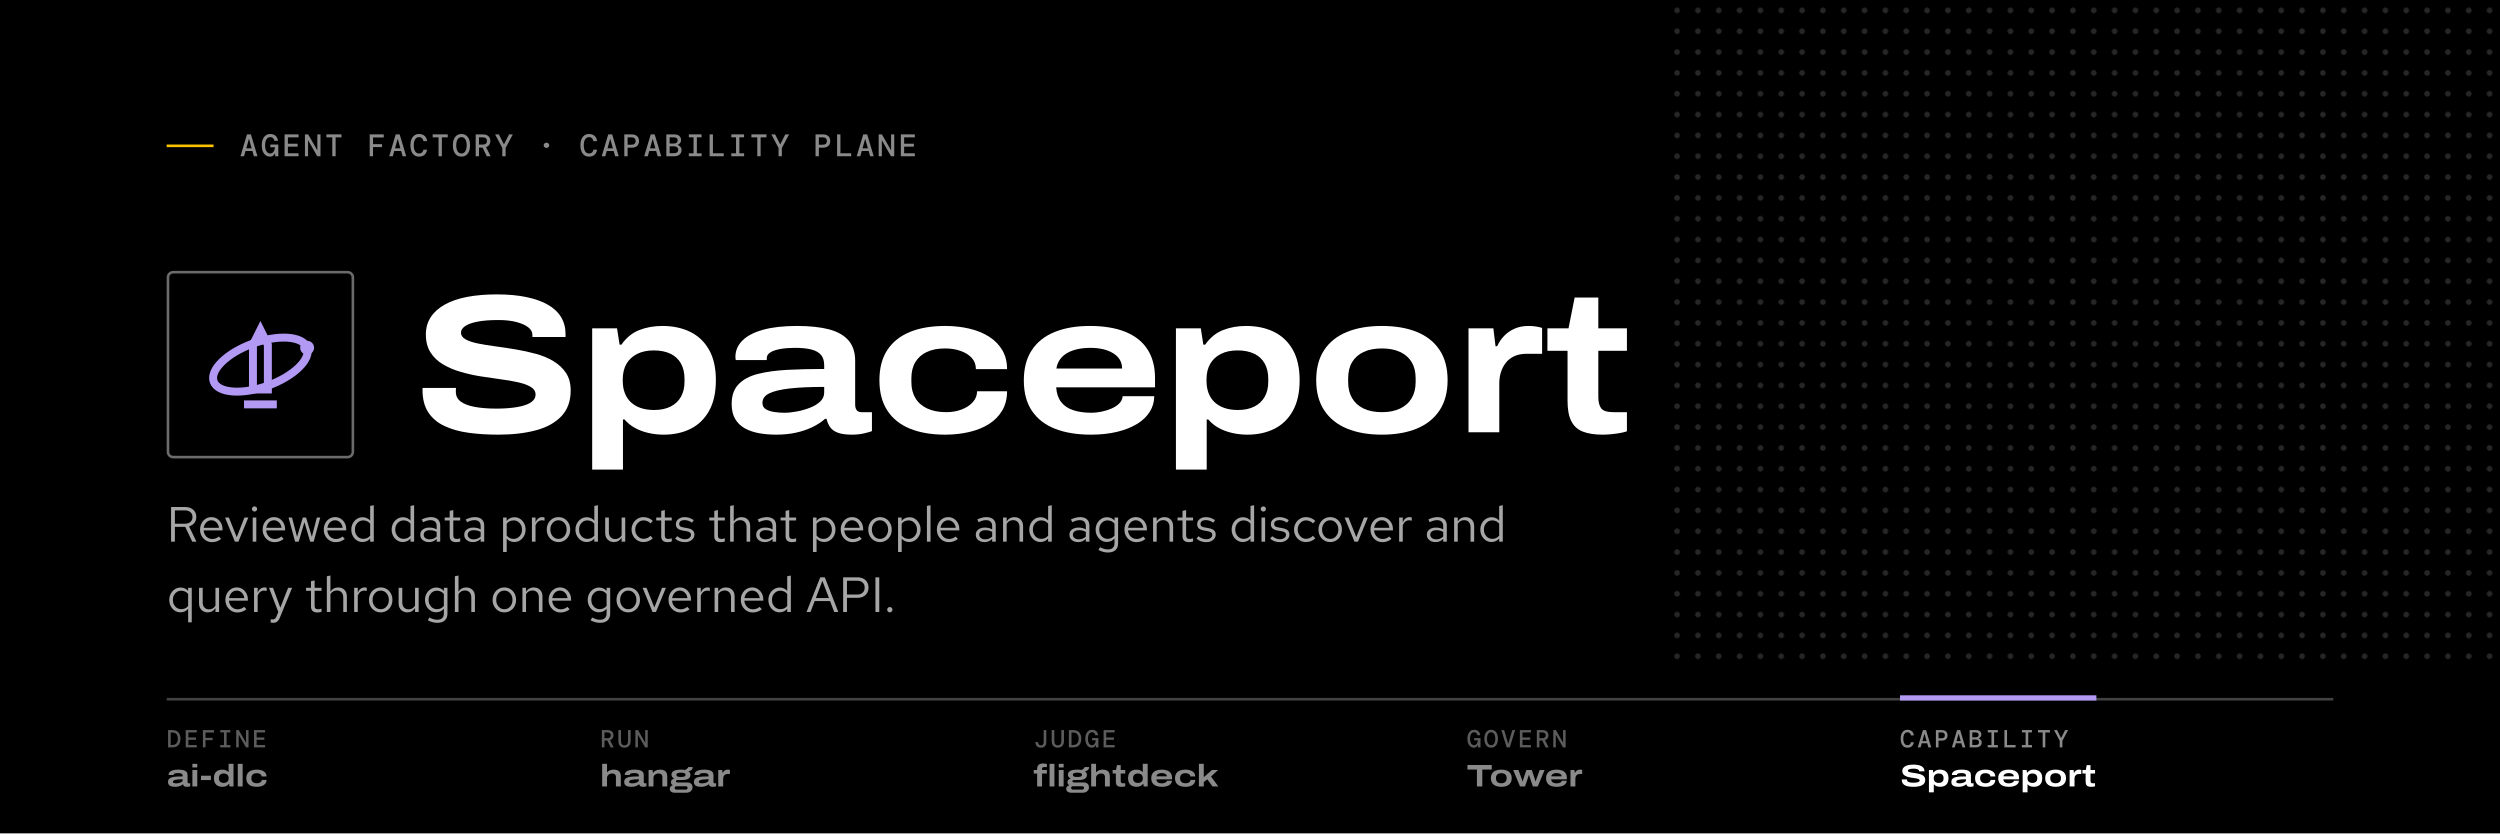
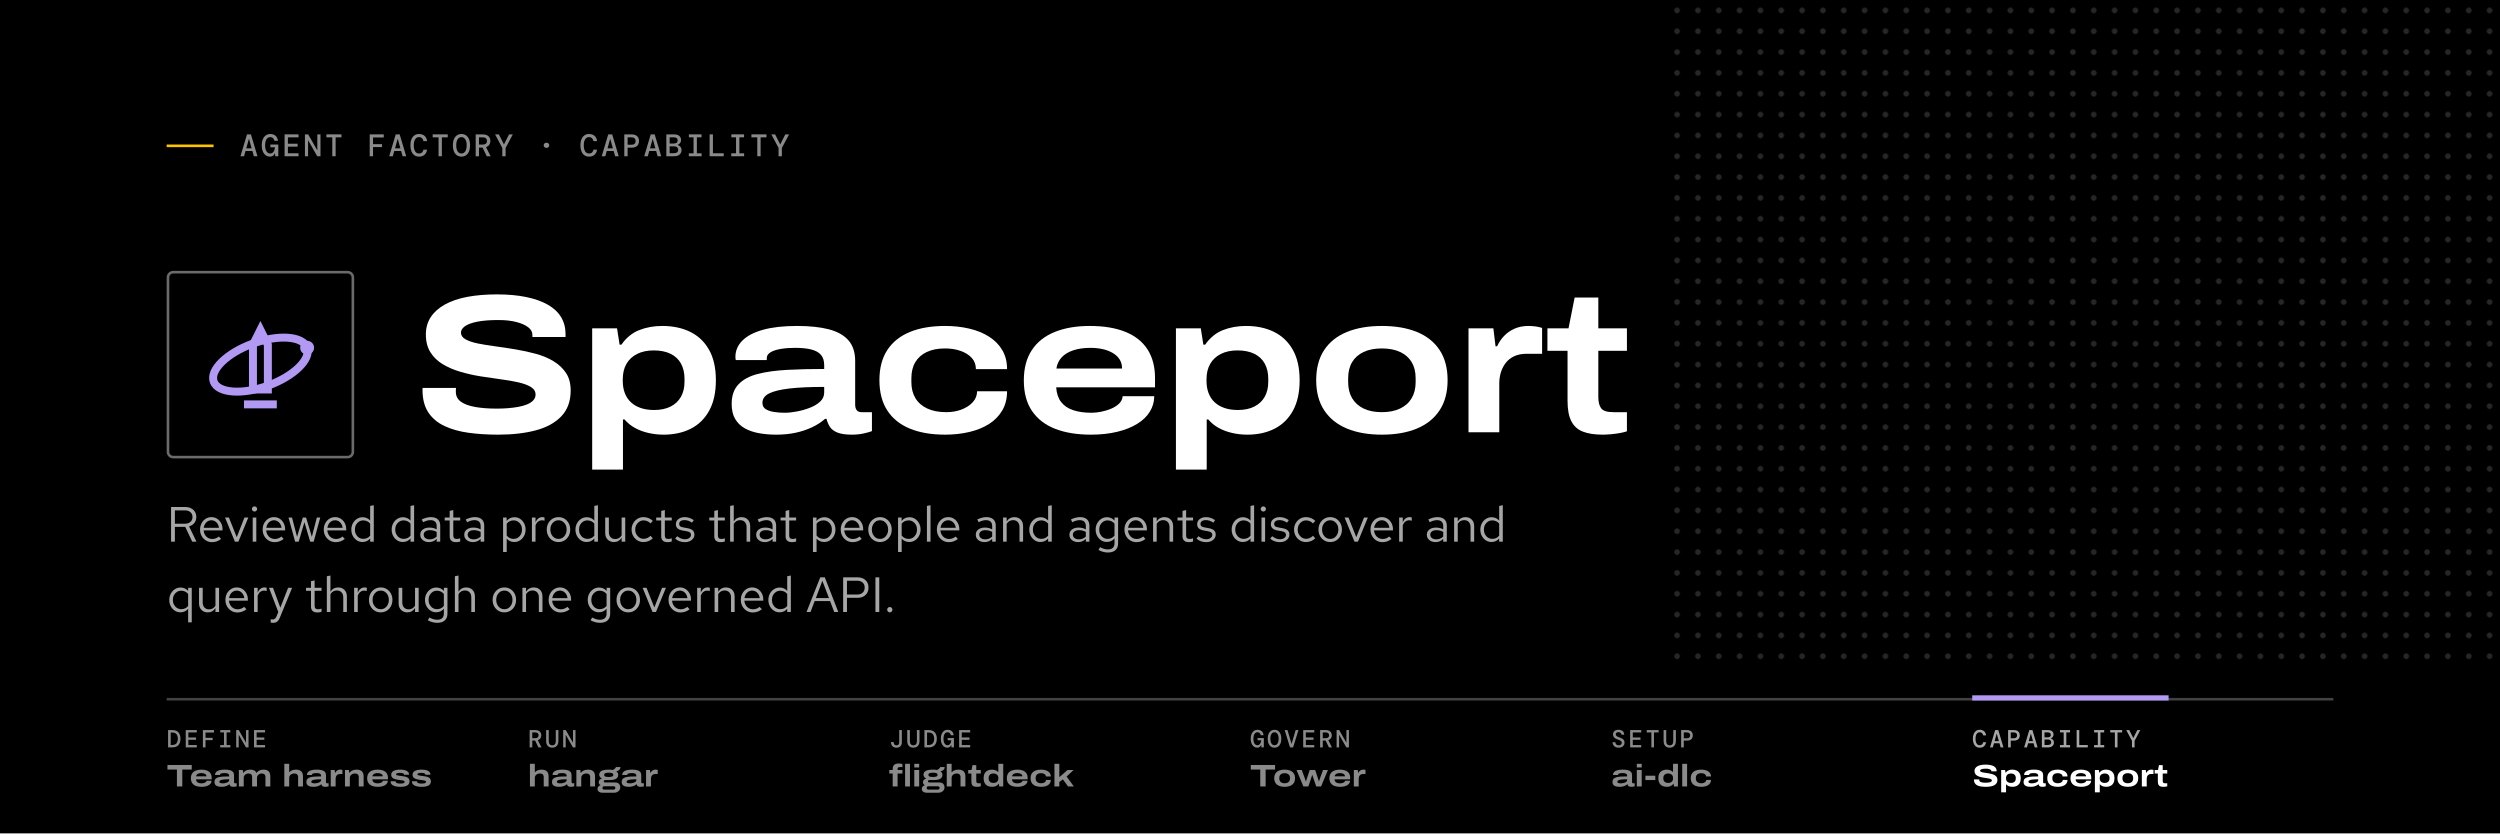
<svg xmlns="http://www.w3.org/2000/svg" width="960" height="320" viewBox="0 0 960 320" role="img" aria-labelledby="t d">
  <defs>
    <path id="m1" d="M28 0 237 700H363L572 0H457L410 168H190L143 0ZM297 550 214 253H386L303 550Z" />
    <path id="m7" d="M291 -12Q213 -12 154 32.5Q95 77 62 158Q29 239 29 350Q29 459 62 540Q95 621 156.5 666.5Q218 712 304 712Q408 712 471.5 655Q535 598 549 494H434Q424 548 390.5 580Q357 612 304 612Q223 612 180 542Q137 472 137 350Q137 223 182.5 155.5Q228 88 301 88Q350 88 382 117Q414 146 431 191.5Q448 237 452 288H305V376H559V0H461L454 94H448Q428 48 392 18Q356 -12 291 -12Z" />
    <path id="m5" d="M80 0V700H527V605H186V401H497V307H186V95H527V0Z" />
    <path id="m15" d="M51 0V700H155L448 187V700H549V0H445L152 513V0Z" />
    <path id="m21" d="M247 0V605H59V700H541V605H353V0Z" />
    <path id="m6" d="M84 0V700H533V601H190V387H478V294H190V0Z" />
    <path id="m3" d="M302 -12Q214 -12 152.5 33Q91 78 58.5 159.5Q26 241 26 349Q26 458 58.5 539.5Q91 621 153 666.5Q215 712 302 712Q415 712 482 650.5Q549 589 560 484H443Q434 539 398.5 575.5Q363 612 301 612Q222 612 178 542Q134 472 134 349Q134 227 178 157.5Q222 88 301 88Q365 88 399 121.5Q433 155 443 210H560Q544 107 479 47.5Q414 -12 302 -12Z" />
    <path id="m16" d="M300 -12Q215 -12 153 32Q91 76 58 157Q25 238 25 350Q25 462 58 543Q91 624 153 668Q215 712 300 712Q386 712 447.5 668Q509 624 542 543Q575 462 575 350Q575 238 542 157Q509 76 447.5 32Q386 -12 300 -12ZM300 88Q375 88 421 155.5Q467 223 467 350Q467 477 421 544.5Q375 612 300 612Q224 612 178.5 544.5Q133 477 133 350Q133 223 178.5 155.5Q224 88 300 88Z" />
    <path id="m19" d="M75 0V700H304Q386 700 439.5 672Q493 644 519.5 596.5Q546 549 546 489Q546 421 511.5 368.5Q477 316 406 292L553 0H430L296 277H181V0ZM181 373H298Q370 373 403.5 405Q437 437 437 489Q437 542 404 573.5Q371 605 297 605H181Z" />
    <path id="m26" d="M247 0V266L16 700H137L300 378L463 700H584L353 266V0Z" />
    <path id="m87" d="M300 267Q263 267 237 291.5Q211 316 211 351Q211 386 237 410Q263 434 300 434Q338 434 363.5 410Q389 386 389 351Q389 316 363.5 291.5Q338 267 300 267Z" />
    <path id="m17" d="M71 0V700H308Q388 700 440 672.5Q492 645 517 597Q542 549 542 487Q542 425 517 377Q492 329 440 301.5Q388 274 308 274H177V0ZM177 369H303Q371 369 402.5 401Q434 433 434 487Q434 540 402.5 572.5Q371 605 303 605H177Z" />
    <path id="m2" d="M56 0V700H306Q415 700 471 650Q527 600 527 521Q527 460 495 422Q463 384 421 367V360Q471 342 507 301.5Q543 261 543 195Q543 141 516.5 96.5Q490 52 439 26Q388 0 314 0ZM162 408H293Q354 408 386 432.5Q418 457 418 507Q418 606 291 606H162ZM162 98H300Q365 98 400 126Q435 154 435 208Q435 261 398 289.5Q361 318 298 318H162Z" />
    <path id="m9" d="M95 0V94H247V606H97V700H503V606H353V94H505V0Z" />
    <path id="m12" d="M81 0V700H187V95H532V0Z" />
    <path id="d19" d="M440 -12Q359 -12 289.5 -2.5Q220 7 167 32Q114 57 85 101.5Q56 146 56 215Q56 217 56 220Q56 223 57 225H226Q225 221 225 216Q225 211 225 205Q225 174 250 155.5Q275 137 322 128.5Q369 120 432 120Q459 120 486.5 122Q514 124 539.5 128.5Q565 133 585 141Q605 149 617 161.5Q629 174 629 191Q629 215 605.5 229.5Q582 244 542.5 253Q503 262 453.5 268.5Q404 275 351 283.5Q298 292 248.5 306.5Q199 321 159.5 344.5Q120 368 96.5 405Q73 442 73 496Q73 546 98 584Q123 622 170 648Q217 674 283.5 686.5Q350 699 433 699Q517 699 582 685.5Q647 672 691.5 646.5Q736 621 758.5 583.5Q781 546 781 498V483H613V494Q613 516 591.5 532.5Q570 549 531.5 559Q493 569 442 569Q375 569 333 560.5Q291 552 271 537.5Q251 523 251 506Q251 484 274.5 471Q298 458 337.5 450Q377 442 426.5 435.5Q476 429 529 420Q582 411 631.5 397.5Q681 384 720.5 360Q760 336 783.5 300.5Q807 265 807 212Q807 131 760 81.5Q713 32 630.5 10Q548 -12 440 -12Z" />
    <path id="d44" d="M69 -189V527H195L208 444H217Q254 497 307.5 518Q361 539 424 539Q505 539 566 509Q627 479 661.5 418Q696 357 696 264Q696 171 662 109.5Q628 48 568.5 18Q509 -12 431 -12Q392 -12 354.5 -3.5Q317 5 286 22Q255 39 233 65H225V-189ZM383 113Q432 113 466.5 130.5Q501 148 519 180Q537 212 537 256V271Q537 316 519 348.5Q501 381 466 398Q431 415 381 415Q332 415 296.5 397Q261 379 242.5 346.5Q224 314 224 268V260Q224 226 234.5 198.5Q245 171 265.5 152Q286 133 315.5 123Q345 113 383 113Z" />
    <path id="d28" d="M270 -12Q222 -12 181 -4.5Q140 3 109 20.5Q78 38 60.5 68Q43 98 43 144Q43 207 78 243.5Q113 280 176.5 296Q240 312 325.5 316.5Q411 321 512 321V340Q512 373 496 392Q480 411 447.5 419.5Q415 428 363 428Q324 428 291.5 422.5Q259 417 240 405.5Q221 394 221 376V366H64Q63 370 62.5 373.5Q62 377 62 382Q62 429 97 464.5Q132 500 201.5 519.5Q271 539 374 539Q470 539 535.5 522Q601 505 635 466Q669 427 669 362V141Q669 123 676.5 112.5Q684 102 702 102H754V6Q742 1 714 -5.5Q686 -12 652 -12Q606 -12 579.5 -1.5Q553 9 541 27.5Q529 46 524 68H516Q488 43 449.5 25Q411 7 366 -2.5Q321 -12 270 -12ZM311 99Q339 99 373.5 105.5Q408 112 440 124.5Q472 137 492 156Q512 175 512 202V230Q405 230 336 222Q267 214 233 197Q199 180 199 149Q199 128 215.5 117.5Q232 107 258 103Q284 99 311 99Z" />
    <path id="d30" d="M381 -12Q277 -12 202.5 18.5Q128 49 88 110.5Q48 172 48 264Q48 356 88 417Q128 478 202.5 508.5Q277 539 381 539Q446 539 503.5 525.5Q561 512 604 484.5Q647 457 671 416Q695 375 695 320H537Q537 354 516 377Q495 400 459.5 412.5Q424 425 381 425Q326 425 288 407Q250 389 230 355.5Q210 322 210 274V254Q210 207 230.5 173Q251 139 290.5 120.5Q330 102 387 102Q429 102 464.5 115.5Q500 129 521.5 153Q543 177 543 208H695Q695 152 670.5 110.5Q646 69 603.5 42Q561 15 503.5 1.5Q446 -12 381 -12Z" />
    <path id="d32" d="M387 -12Q282 -12 206 17.5Q130 47 88.5 108Q47 169 47 263Q47 355 87.5 416.5Q128 478 203.5 508.5Q279 539 381 539Q488 539 562 509Q636 479 674 420Q712 361 712 274V228H211Q214 182 236 153.5Q258 125 297.5 112Q337 99 390 99Q414 99 440.5 104.5Q467 110 490.5 120Q514 130 530 145.5Q546 161 548 183H708Q708 141 686 105Q664 69 622 43Q580 17 520.5 2.5Q461 -12 387 -12ZM212 323H545Q545 349 533 368.5Q521 388 498.5 401.5Q476 415 447 421.5Q418 428 384 428Q335 428 297.5 415.5Q260 403 238.5 379.5Q217 356 212 323Z" />
    <path id="d43" d="M380 -12Q277 -12 202.5 19Q128 50 87.5 111.5Q47 173 47 264Q47 356 87.5 417Q128 478 202.5 508.5Q277 539 380 539Q483 539 557.5 508.5Q632 478 672.5 417Q713 356 713 264Q713 173 672.5 111.5Q632 50 557.5 19Q483 -12 380 -12ZM380 102Q434 102 472.5 120.5Q511 139 531 173Q551 207 551 254V274Q551 322 531 355.5Q511 389 472.5 407Q434 425 380 425Q325 425 287 407Q249 389 229 355.5Q209 322 209 274V254Q209 207 229 173Q249 139 287 120.5Q325 102 380 102Z" />
    <path id="d46" d="M69 0V527H195L206 436H214Q227 465 249.5 488.5Q272 512 303 525.5Q334 539 373 539Q391 539 409 536.5Q427 534 442 529V398H365Q327 398 300.5 385.5Q274 373 257.5 351.5Q241 330 233 303.5Q225 277 225 248V0Z" />
    <path id="d48" d="M304 -12Q243 -12 203.5 3.5Q164 19 145 56.5Q126 94 126 159V413H24V527H131L162 683H282V527H427V413H282V179Q282 141 296.5 121.5Q311 102 359 102H427V5Q413 0 390.5 -4Q368 -8 344.5 -10Q321 -12 304 -12Z" />
    <path id="s18" d="M89 0V700H376Q443 700 493 674.5Q543 649 571 604Q599 559 599 498Q599 428 560 378.5Q521 329 453 309L602 0H517L375 299H166V0ZM166 363H370Q439 363 480.5 399.5Q522 436 522 497Q522 559 480.5 595.5Q439 632 370 632H166Z" />
    <path id="s31" d="M295 -10Q227 -10 172 23.5Q117 57 85 114.5Q53 172 53 244Q53 316 83.5 373Q114 430 166 463Q218 496 283 496Q347 496 397.5 463.5Q448 431 477.5 375.5Q507 320 507 250V228H124Q128 178 151.5 138.5Q175 99 213.5 76.5Q252 54 298 54Q336 54 371.5 67.5Q407 81 432 104L478 55Q436 22 391 6Q346 -10 295 -10ZM126 280H435Q430 324 408.5 358.5Q387 393 354.5 413Q322 433 282 433Q242 433 209 413.5Q176 394 154.5 359.5Q133 325 126 280Z" />
    <path id="s49" d="M215 0 15 488H94L252 91L408 488H486L285 0Z" />
    <path id="s35" d="M74 0V488H147V0ZM111 609Q89 609 73.5 624.5Q58 640 58 661Q58 682 73.5 697.5Q89 713 111 713Q133 713 148.5 697.5Q164 682 164 661Q164 640 148.5 624.5Q133 609 111 609Z" />
    <path id="s50" d="M162 0 28 488H99L201 98L318 488H383L500 98L601 488H670L537 0H466L350 394L234 0Z" />
    <path id="s30" d="M278 -7Q215 -7 164 26.5Q113 60 83 116.5Q53 173 53 243Q53 314 83.5 370.5Q114 427 166 460.5Q218 494 282 494Q327 494 366 476.5Q405 459 434 426V722L507 737V0H434V65Q406 30 366 11.5Q326 -7 278 -7ZM296 57Q339 57 375 74Q411 91 434 122V364Q410 395 373.5 412.5Q337 430 296 430Q247 430 208.5 406Q170 382 147.5 340Q125 298 125 244Q125 191 147.5 148.5Q170 106 208.5 81.5Q247 57 296 57Z" />
    <path id="s27" d="M226 -9Q174 -9 134 10Q94 29 71.5 62.5Q49 96 49 140Q49 184 72 216.5Q95 249 136 267Q177 285 232 285Q274 285 311.5 276Q349 267 381 247V314Q381 374 349 404.5Q317 435 255 435Q221 435 185.5 425Q150 415 107 393L80 449Q178 496 264 496Q355 496 404 451.5Q453 407 453 324V0H381V57Q349 24 310 7.5Q271 -9 226 -9ZM119 142Q119 99 152.5 73Q186 47 241 47Q282 47 316.5 61Q351 75 381 103V197Q350 215 317 223.5Q284 232 243 232Q187 232 153 207.5Q119 183 119 142Z" />
    <path id="s47" d="M261 -10Q198 -10 165.5 20.5Q133 51 133 109V428H32V488H133V622L206 639V488H346V428H206V128Q206 89 222.5 72Q239 55 277 55Q296 55 311 58Q326 61 346 68V3Q326 -4 304 -7Q282 -10 261 -10Z" />
    <path id="s43" d="M75 -209V488H147V418Q175 455 215.5 474.5Q256 494 305 494Q369 494 419.5 460.5Q470 427 500 370.5Q530 314 530 244Q530 174 499.5 117Q469 60 417.5 26.5Q366 -7 301 -7Q255 -7 216 10.5Q177 28 148 61V-209ZM287 56Q336 56 374.5 80.5Q413 105 435.5 147.5Q458 190 458 243Q458 297 435.5 339Q413 381 374.5 405.5Q336 430 287 430Q244 430 207.5 412.5Q171 395 148 363V124Q172 92 208.5 74Q245 56 287 56Z" />
    <path id="s45" d="M75 0V488H148V388Q167 439 202.5 467.5Q238 496 284 496Q297 496 308 494.5Q319 493 330 489V423Q318 427 304.5 429.5Q291 432 279 432Q234 432 200.5 406Q167 380 148 333V0Z" />
    <path id="s42" d="M290 -8Q223 -8 169 25Q115 58 84 115Q53 172 53 244Q53 316 84 373Q115 430 169 463Q223 496 290 496Q358 496 411.5 463Q465 430 496 373Q527 316 527 244Q527 172 496 115Q465 58 411.5 25Q358 -8 290 -8ZM290 56Q338 56 375 80.5Q412 105 433.5 148Q455 191 455 244Q455 298 433.5 340.5Q412 383 375 407.5Q338 432 290 432Q242 432 205 407.5Q168 383 146.5 340.5Q125 298 125 244Q125 191 146.5 148Q168 105 205 80.5Q242 56 290 56Z" />
    <path id="s48" d="M249 -8Q197 -8 157 15Q117 38 94.5 79Q72 120 72 173V488H146V194Q146 129 181 91Q216 53 276 53Q317 53 349.5 72Q382 91 404 127V488H477V0H404V79Q376 36 337.5 14Q299 -8 249 -8Z" />
    <path id="s29" d="M294 -8Q226 -8 171.5 25.5Q117 59 85 116.5Q53 174 53 244Q53 315 85 372Q117 429 171.5 462.5Q226 496 294 496Q348 496 397 476Q446 456 482 420L435 369Q409 398 372 414Q335 430 297 430Q249 430 210.5 405Q172 380 149 338Q126 296 126 244Q126 192 149 150Q172 108 210.5 83Q249 58 297 58Q335 58 372 74.5Q409 91 435 119L482 68Q446 32 397 12Q348 -8 294 -8Z" />
    <path id="s46" d="M226 -10Q166 -10 115 8.5Q64 27 28 62L67 110Q111 78 148 63.5Q185 49 224 49Q277 49 312 74Q347 99 347 138Q347 168 326.5 185Q306 202 259 211L179 225Q108 238 74.5 269Q41 300 41 353Q41 395 63.5 427Q86 459 126 477.5Q166 496 217 496Q267 496 312 481.5Q357 467 403 435L367 384Q329 411 291 423.5Q253 436 214 436Q166 436 137 415Q108 394 108 358Q108 328 126.5 312Q145 296 192 288L274 273Q348 260 382 228Q416 196 416 142Q416 99 391 64.5Q366 30 323 10Q280 -10 226 -10Z" />
    <path id="s34" d="M75 0V722L148 737V409Q176 453 215 474.5Q254 496 303 496Q356 496 395.5 473.5Q435 451 457.5 410.5Q480 370 480 316V0H407V295Q407 360 371.5 397.5Q336 435 276 435Q236 435 203 416Q170 397 148 360V0Z" />
    <path id="s39" d="M75 0V722L148 737V0Z" />
    <path id="s41" d="M75 0V488H148V409Q176 453 215 474.5Q254 496 303 496Q356 496 395.5 473.5Q435 451 457.5 410.5Q480 370 480 316V0H407V295Q407 360 371.5 397.5Q336 435 276 435Q236 435 203 416Q170 397 148 360V0Z" />
    <path id="s33" d="M301 -219Q252 -219 202.5 -205.5Q153 -192 111 -168L142 -112Q187 -135 224 -146Q261 -157 298 -157Q365 -157 399.5 -125Q434 -93 434 -32V66Q406 31 366 12.5Q326 -6 278 -6Q215 -6 164 27.5Q113 61 83 117.5Q53 174 53 244Q53 314 83.5 370.5Q114 427 166 460.5Q218 494 282 494Q328 494 367 476.5Q406 459 435 425V488H507V-31Q507 -122 454 -170.5Q401 -219 301 -219ZM296 57Q339 57 375 74.5Q411 92 434 123V364Q410 395 373.5 412.5Q337 430 296 430Q247 430 208.5 406Q170 382 147.5 340Q125 298 125 244Q125 191 147.5 148.5Q170 106 208.5 81.5Q247 57 296 57Z" />
    <path id="s44" d="M434 -209V65Q406 30 366 11.5Q326 -7 278 -7Q215 -7 164 26.5Q113 60 83 116.5Q53 173 53 243Q53 314 83.5 370.5Q114 427 166 460.5Q218 494 282 494Q327 494 366 476.5Q405 459 434 426V488H507V-209ZM296 57Q339 57 375 74Q411 91 434 122V364Q410 395 373.5 412.5Q337 430 296 430Q247 430 208.5 406Q170 382 147.5 340Q125 298 125 244Q125 191 147.5 148.5Q170 106 208.5 81.5Q247 57 296 57Z" />
    <path id="s52" d="M96 -219Q73 -219 49 -212V-147Q59 -149 70 -150Q81 -151 89 -151Q117 -151 135.5 -136Q154 -121 167 -89L203 0L15 488H96L244 87L401 488H482L236 -111Q220 -150 201 -174Q182 -198 157 -208.5Q132 -219 96 -219Z" />
    <path id="s1" d="M9 0 286 700H378L651 0H568L485 220H173L90 0ZM197 281H462L329 630Z" />
    <path id="s16" d="M89 0V700H378Q446 700 496 674.5Q546 649 573.5 602.5Q601 556 601 493Q601 431 573.5 384Q546 337 496 311.5Q446 286 378 286H166V0ZM166 352H369Q442 352 483 390Q524 428 524 493Q524 558 483 595Q442 632 369 632H166Z" />
    <path id="s9" d="M88 0V700H165V0Z" />
    <path id="s62" d="M125 -8Q103 -8 87.5 8Q72 24 72 46Q72 69 87.5 84.5Q103 100 125 100Q147 100 162.5 84.5Q178 69 178 46Q178 24 162.5 8Q147 -8 125 -8Z" />
    <path id="m4" d="M57 0V700H225Q394 700 476 606.5Q558 513 558 350Q558 187 476 93.5Q394 0 225 0ZM163 98H221Q343 98 397 166.5Q451 235 451 350Q451 465 397 533.5Q343 602 221 602H163Z" />
-     <path id="d36" d="M69 608V724H225V608ZM69 0V527H225V0Z" />
-     <path id="d180" d="M50 205V344H366V205Z" />
-     <path id="d31" d="M320 -12Q238 -12 177 18Q116 48 81.5 109.5Q47 171 47 263Q47 357 81 418Q115 479 175 509Q235 539 313 539Q352 539 389 530.5Q426 522 457.5 505Q489 488 511 462H518V724H675V0H548L535 83H527Q489 31 435.5 9.5Q382 -12 320 -12ZM362 113Q412 113 447 130.5Q482 148 500.5 181Q519 214 519 259V267Q519 302 508.5 329Q498 356 477.5 375Q457 394 427.5 404.5Q398 415 361 415Q312 415 277.5 397.5Q243 380 225 348Q207 316 207 271V256Q207 211 225.5 179Q244 147 278.5 130Q313 113 362 113Z" />
-     <path id="d40" d="M69 0V724H225V0Z" />
-     <path id="m22" d="M298 -12Q227 -12 171.5 17Q116 46 84 105.5Q52 165 52 256V700H158V250Q158 170 196 126.5Q234 83 300 83Q366 83 404 126.5Q442 170 442 250V700H548V256Q548 165 515 105.5Q482 46 425.5 17Q369 -12 298 -12Z" />
+     <path id="d20" d="M328 0V541H25V687H802V541H500V0Z" />
+     <path id="d41" d="M69 0V527H195L206 438H215Q243 476 278.5 498Q314 520 354.5 529.5Q395 539 434 539Q508 539 557.5 514.5Q607 490 629 438H639Q667 476 703 498Q739 520 779.5 529.5Q820 539 860 539Q931 539 979.5 515.5Q1028 492 1052 444Q1076 396 1076 323V0H920V298Q920 329 911.5 351.5Q903 374 887.5 388Q872 402 850.5 408.5Q829 415 802 415Q762 415 727.5 397.5Q693 380 671.5 349.5Q650 319 650 278V0H494V298Q494 329 486 351.5Q478 374 462.5 388Q447 402 425.5 408.5Q404 415 376 415Q336 415 301.5 397.5Q267 380 246 349.5Q225 319 225 278V0Z" />
    <path id="d35" d="M69 0V724H225V457H233Q260 488 294.5 506Q329 524 366.5 531.5Q404 539 440 539Q515 539 565.5 515.5Q616 492 641 444Q666 396 666 323V0H510V298Q510 329 501 351.5Q492 374 476 388Q460 402 436.5 408.5Q413 415 384 415Q342 415 306 397.5Q270 380 247.5 349.5Q225 319 225 278V0Z" />
    <path id="d42" d="M69 0V527H195L206 438H215Q244 476 280.5 498Q317 520 358.5 529.5Q400 539 440 539Q515 539 565.5 515.5Q616 492 641 444Q666 396 666 323V0H510V298Q510 329 501 351.5Q492 374 476 388Q460 402 436.5 408.5Q413 415 384 415Q342 415 306 397.5Q270 380 247.5 349.5Q225 319 225 278V0Z" />
+     <path id="d47" d="M340 -12Q281 -12 227 -2.5Q173 7 130.5 26Q88 45 63 76Q38 107 38 149Q38 154 38.5 158Q39 162 40 166H200Q200 164 199.5 161Q199 158 199 156Q199 133 219 119Q239 105 271.5 98.5Q304 92 341 92Q376 92 409.5 96Q443 100 465 111.5Q487 123 487 147Q487 171 461 182Q435 193 388.5 198.5Q342 204 280 213Q233 220 192.5 231Q152 242 121.5 259.5Q91 277 74 305Q57 333 57 374Q57 418 78 449.5Q99 481 137.5 501Q176 521 230 530Q284 539 349 539Q406 539 456.5 530Q507 521 545 502Q583 483 605 455Q627 427 627 390Q627 386 627 382Q627 378 626 375H466V380Q466 400 449 412Q432 424 405 429.5Q378 435 347 435Q336 435 314 434Q292 433 268.5 429Q245 425 229 416Q213 407 213 390Q213 369 238 359Q263 349 303.5 344Q344 339 391 333Q441 327 486.5 318Q532 309 567.5 291.5Q603 274 623 244Q643 214 643 166Q643 116 622 81.5Q601 47 561.5 26.5Q522 6 465.5 -3Q409 -12 340 -12Z" />
+     <path id="m22" d="M298 -12Q227 -12 171.5 17Q116 46 84 105.5Q52 165 52 256V700H158V250Q158 170 196 126.5Q234 83 300 83Q366 83 404 126.5Q442 170 442 250V700H548V256Q548 165 515 105.5Q482 46 425.5 17Q369 -12 298 -12Z" />
    <path id="d34" d="M177 -201Q134 -201 96.5 -188Q59 -175 36 -147Q13 -119 13 -73Q13 -34 41 -4Q69 26 113 41Q81 57 66.5 83Q52 109 52 139Q52 181 80.5 211.5Q109 242 158 249Q118 270 93.5 302.5Q69 335 69 372Q69 434 105 471Q141 508 209 523.5Q277 539 373 539Q408 539 440 536Q472 533 501 527Q550 549 574.5 574.5Q599 600 603 621H748Q747 583 731 556Q715 529 685 511Q655 493 613 484Q643 464 659.5 435.5Q676 407 676 371Q676 314 644.5 277Q613 240 553.5 222.5Q494 205 409 205H273Q243 205 227 195Q211 185 211 167Q211 149 226.5 138Q242 127 277 127H581Q660 127 701 82.5Q742 38 742 -31Q742 -82 715 -120Q688 -158 643.5 -179.5Q599 -201 545 -201ZM228 -101H527Q543 -101 556 -94.5Q569 -88 577 -75Q585 -62 585 -46Q585 -21 567.5 -7Q550 7 527 7H232Q206 7 188.5 -6.5Q171 -20 171 -45Q171 -70 187.5 -85.5Q204 -101 228 -101ZM373 303Q441 303 480 318Q519 333 519 372Q519 411 480 426Q441 441 373 441Q305 441 266 426Q227 411 227 372Q227 344 244.5 329Q262 314 295 308.5Q328 303 373 303Z" />
    <path id="m10" d="M309 -12Q201 -12 143 48.5Q85 109 85 215H192Q193 160 220 122Q247 84 308 84Q367 84 392.5 121Q418 158 418 213V700H524V213Q524 105 467 46.5Q410 -12 309 -12Z" />
    <path id="d60" d="M122 0V413H13V527H122V566Q122 622 143.5 659.5Q165 697 206 716Q247 735 306 735Q326 735 349 733Q372 731 394 727.5Q416 724 434 718V621H366Q318 621 298.5 608.5Q279 596 279 565V527H434V413H279V0ZM519 0V724H675V0Z" />
+     <path id="d36" d="M69 608V724H225V608ZM69 0V527H225V0Z" />
+     <path id="d31" d="M320 -12Q238 -12 177 18Q116 48 81.5 109.5Q47 171 47 263Q47 357 81 418Q115 479 175 509Q235 539 313 539Q352 539 389 530.5Q426 522 457.5 505Q489 488 511 462H518V724H675V0H548L535 83H527Q489 31 435.5 9.5Q382 -12 320 -12ZM362 113Q412 113 447 130.5Q482 148 500.5 181Q519 214 519 259V267Q519 302 508.5 329Q498 356 477.5 375Q457 394 427.5 404.5Q398 415 361 415Q312 415 277.5 397.5Q243 380 225 348Q207 316 207 271V256Q207 211 225.5 179Q244 147 278.5 130Q313 113 362 113Z" />
    <path id="d39" d="M69 0V724H225V298L488 527H682L458 318L690 0H504L339 227L225 143V0Z" />
    <path id="m23" d="M237 0 21 700H135L300 140L465 700H579L363 0Z" />
-     <path id="d20" d="M328 0V541H25V687H802V541H500V0Z" />
    <path id="d51" d="M224 0 4 527H172L265 276Q273 254 280 233Q287 212 292.5 194.5Q298 177 300 166H308Q311 177 316.5 194Q322 211 329 232Q336 253 343 275L427 527H601L685 275Q688 267 693.5 247.5Q699 228 705.5 206.5Q712 185 718 166H726Q730 182 736.5 202.5Q743 223 750 242.5Q757 262 761 275L853 527H1010L790 0H635L553 240Q546 263 538 286.5Q530 310 523 331Q516 352 512 365H505Q500 350 492.5 328.5Q485 307 478 283.5Q471 260 464 239L384 0Z" />
+     <path id="m20" d="M307 -12Q233 -12 177.5 15Q122 42 90.5 92Q59 142 58 211H170Q171 158 206.5 120.5Q242 83 306 83Q365 83 398 110.5Q431 138 431 182Q431 219 411.5 243.5Q392 268 351 287.5Q310 307 245 328Q158 356 117 405.5Q76 455 76 527Q76 610 136 661Q196 712 301 712Q403 712 465 659.5Q527 607 529 514H416Q416 539 402 562.5Q388 586 362 601.5Q336 617 298 617Q251 618 219 594.5Q187 571 187 531Q187 482 226 454.5Q265 427 353 398Q408 380 450.5 354.5Q493 329 517.5 289.5Q542 250 542 189Q542 133 514 87.5Q486 42 433.5 15Q381 -12 307 -12Z" />
+     <path id="d180" d="M50 205V344H366V205Z" />
+     <path id="d40" d="M69 0V724H225V0Z" />
  </defs>
  <rect width="960" height="320" fill="#000000" />
  <pattern id="dots" x="640" y="0" width="8" height="8" patternUnits="userSpaceOnUse">
    <circle cx="4" cy="4" r="1.1" fill="#262626" />
  </pattern>
  <rect x="640" y="0" width="320" height="256" fill="url(#dots)" />
  <g transform="translate(0 0) scale(1)">
    <rect x="64" y="55.5" width="18" height="1" fill="#FFC400" />
    <g fill="#8A8A8A">
      <use href="#m1" transform="translate(92 60) scale(0.012 -0.012)" />
      <use href="#m7" transform="translate(100.16 60) scale(0.012 -0.012)" />
      <use href="#m5" transform="translate(108.32 60) scale(0.012 -0.012)" />
      <use href="#m15" transform="translate(116.48 60) scale(0.012 -0.012)" />
      <use href="#m21" transform="translate(124.64 60) scale(0.012 -0.012)" />
      <use href="#m6" transform="translate(140.96 60) scale(0.012 -0.012)" />
      <use href="#m1" transform="translate(149.12 60) scale(0.012 -0.012)" />
      <use href="#m3" transform="translate(157.28 60) scale(0.012 -0.012)" />
      <use href="#m21" transform="translate(165.44 60) scale(0.012 -0.012)" />
      <use href="#m16" transform="translate(173.6 60) scale(0.012 -0.012)" />
      <use href="#m19" transform="translate(181.76 60) scale(0.012 -0.012)" />
      <use href="#m26" transform="translate(189.92 60) scale(0.012 -0.012)" />
      <use href="#m87" transform="translate(206.24 60) scale(0.012 -0.012)" />
      <use href="#m3" transform="translate(222.56 60) scale(0.012 -0.012)" />
      <use href="#m1" transform="translate(230.72 60) scale(0.012 -0.012)" />
      <use href="#m17" transform="translate(238.88 60) scale(0.012 -0.012)" />
      <use href="#m1" transform="translate(247.04 60) scale(0.012 -0.012)" />
      <use href="#m2" transform="translate(255.2 60) scale(0.012 -0.012)" />
      <use href="#m9" transform="translate(263.36 60) scale(0.012 -0.012)" />
      <use href="#m12" transform="translate(271.52 60) scale(0.012 -0.012)" />
      <use href="#m9" transform="translate(279.68 60) scale(0.012 -0.012)" />
      <use href="#m21" transform="translate(287.84 60) scale(0.012 -0.012)" />
      <use href="#m26" transform="translate(296 60) scale(0.012 -0.012)" />
-       <use href="#m17" transform="translate(312.32 60) scale(0.012 -0.012)" />
-       <use href="#m12" transform="translate(320.48 60) scale(0.012 -0.012)" />
-       <use href="#m1" transform="translate(328.64 60) scale(0.012 -0.012)" />
-       <use href="#m15" transform="translate(336.8 60) scale(0.012 -0.012)" />
-       <use href="#m5" transform="translate(344.96 60) scale(0.012 -0.012)" />
    </g>
    <rect x="64.5" y="104.52" width="71" height="71" rx="2" fill="none" stroke="#6B6B6B" />
    <g transform="translate(77.1 117.12) scale(1.908)" fill="none" color="#B199F4" stroke="#B199F4" stroke-width="1.6" stroke-linecap="square" stroke-linejoin="miter">
      <ellipse cx="12" cy="12" rx="10" ry="4.5" transform="rotate(-20 12 12)" />
      <path d="M12 5 L13.5 8 V17 H10.5 V8 Z" />
      <path d="M9.5 20 H14.5" />
      <circle cx="21.4" cy="8.6" r="1.4" fill="currentColor" stroke="none" />
    </g>
    <g fill="#FFFFFF">
      <use href="#d19" transform="translate(158 166) scale(0.07576 -0.07576)" />
      <use href="#d44" transform="translate(222.17 166) scale(0.07576 -0.07576)" />
      <use href="#d28" transform="translate(277.7 166) scale(0.07576 -0.07576)" />
      <use href="#d30" transform="translate(334.06 166) scale(0.07576 -0.07576)" />
      <use href="#d32" transform="translate(389.59 166) scale(0.07576 -0.07576)" />
      <use href="#d44" transform="translate(446.33 166) scale(0.07576 -0.07576)" />
      <use href="#d43" transform="translate(501.86 166) scale(0.07576 -0.07576)" />
      <use href="#d46" transform="translate(558.68 166) scale(0.07576 -0.07576)" />
      <use href="#d48" transform="translate(592.39 166) scale(0.07576 -0.07576)" />
    </g>
    <g fill="#A6A6A6">
      <use href="#s18" transform="translate(64 208) scale(0.019 -0.019)" />
      <use href="#s31" transform="translate(75.82 208) scale(0.019 -0.019)" />
      <use href="#s49" transform="translate(86.12 208) scale(0.019 -0.019)" />
      <use href="#s35" transform="translate(95.63 208) scale(0.019 -0.019)" />
      <use href="#s31" transform="translate(99.85 208) scale(0.019 -0.019)" />
      <use href="#s50" transform="translate(110.25 208) scale(0.019 -0.019)" />
      <use href="#s31" transform="translate(123.32 208) scale(0.019 -0.019)" />
      <use href="#s30" transform="translate(133.9 208) scale(0.019 -0.019)" />
      <use href="#s30" transform="translate(149.39 208) scale(0.019 -0.019)" />
      <use href="#s27" transform="translate(160.44 208) scale(0.019 -0.019)" />
      <use href="#s47" transform="translate(170.15 208) scale(0.019 -0.019)" />
      <use href="#s27" transform="translate(177.33 208) scale(0.019 -0.019)" />
      <use href="#s43" transform="translate(191.76 208) scale(0.019 -0.019)" />
      <use href="#s45" transform="translate(202.83 208) scale(0.019 -0.019)" />
      <use href="#s42" transform="translate(208.95 208) scale(0.019 -0.019)" />
      <use href="#s30" transform="translate(219.97 208) scale(0.019 -0.019)" />
      <use href="#s48" transform="translate(231.03 208) scale(0.019 -0.019)" />
      <use href="#s29" transform="translate(241.52 208) scale(0.019 -0.019)" />
      <use href="#s47" transform="translate(251.38 208) scale(0.019 -0.019)" />
      <use href="#s46" transform="translate(258.75 208) scale(0.019 -0.019)" />
      <use href="#s47" transform="translate(271.76 208) scale(0.019 -0.019)" />
      <use href="#s34" transform="translate(278.95 208) scale(0.019 -0.019)" />
      <use href="#s27" transform="translate(289.43 208) scale(0.019 -0.019)" />
      <use href="#s47" transform="translate(299.14 208) scale(0.019 -0.019)" />
      <use href="#s43" transform="translate(310.75 208) scale(0.019 -0.019)" />
      <use href="#s31" transform="translate(321.83 208) scale(0.019 -0.019)" />
      <use href="#s42" transform="translate(332.41 208) scale(0.019 -0.019)" />
      <use href="#s43" transform="translate(343.43 208) scale(0.019 -0.019)" />
      <use href="#s39" transform="translate(354.51 208) scale(0.019 -0.019)" />
      <use href="#s31" transform="translate(358.75 208) scale(0.019 -0.019)" />
      <use href="#s27" transform="translate(373.76 208) scale(0.019 -0.019)" />
      <use href="#s41" transform="translate(383.75 208) scale(0.019 -0.019)" />
      <use href="#s30" transform="translate(394.24 208) scale(0.019 -0.019)" />
      <use href="#s27" transform="translate(409.72 208) scale(0.019 -0.019)" />
      <use href="#s33" transform="translate(419.72 208) scale(0.019 -0.019)" />
      <use href="#s31" transform="translate(430.78 208) scale(0.019 -0.019)" />
      <use href="#s41" transform="translate(441.36 208) scale(0.019 -0.019)" />
      <use href="#s47" transform="translate(451.56 208) scale(0.019 -0.019)" />
      <use href="#s46" transform="translate(458.93 208) scale(0.019 -0.019)" />
      <use href="#s30" transform="translate(471.95 208) scale(0.019 -0.019)" />
      <use href="#s35" transform="translate(483.01 208) scale(0.019 -0.019)" />
      <use href="#s46" transform="translate(487.23 208) scale(0.019 -0.019)" />
      <use href="#s29" transform="translate(495.91 208) scale(0.019 -0.019)" />
      <use href="#s42" transform="translate(505.29 208) scale(0.019 -0.019)" />
      <use href="#s49" transform="translate(516.03 208) scale(0.019 -0.019)" />
      <use href="#s31" transform="translate(525.26 208) scale(0.019 -0.019)" />
      <use href="#s45" transform="translate(535.85 208) scale(0.019 -0.019)" />
      <use href="#s27" transform="translate(546.96 208) scale(0.019 -0.019)" />
      <use href="#s41" transform="translate(556.96 208) scale(0.019 -0.019)" />
      <use href="#s30" transform="translate(567.44 208) scale(0.019 -0.019)" />
    </g>
    <g fill="#A6A6A6">
      <use href="#s44" transform="translate(64 235) scale(0.019 -0.019)" />
      <use href="#s48" transform="translate(75.06 235) scale(0.019 -0.019)" />
      <use href="#s31" transform="translate(85.55 235) scale(0.019 -0.019)" />
      <use href="#s45" transform="translate(96.13 235) scale(0.019 -0.019)" />
      <use href="#s52" transform="translate(103.01 235) scale(0.019 -0.019)" />
      <use href="#s47" transform="translate(116.9 235) scale(0.019 -0.019)" />
      <use href="#s34" transform="translate(124.08 235) scale(0.019 -0.019)" />
      <use href="#s45" transform="translate(134.57 235) scale(0.019 -0.019)" />
      <use href="#s42" transform="translate(140.68 235) scale(0.019 -0.019)" />
      <use href="#s48" transform="translate(151.7 235) scale(0.019 -0.019)" />
      <use href="#s33" transform="translate(162.19 235) scale(0.019 -0.019)" />
      <use href="#s34" transform="translate(173.25 235) scale(0.019 -0.019)" />
      <use href="#s42" transform="translate(188.16 235) scale(0.019 -0.019)" />
      <use href="#s41" transform="translate(199.19 235) scale(0.019 -0.019)" />
      <use href="#s31" transform="translate(209.67 235) scale(0.019 -0.019)" />
      <use href="#s33" transform="translate(224.68 235) scale(0.019 -0.019)" />
      <use href="#s42" transform="translate(235.74 235) scale(0.019 -0.019)" />
      <use href="#s49" transform="translate(246.48 235) scale(0.019 -0.019)" />
      <use href="#s31" transform="translate(255.71 235) scale(0.019 -0.019)" />
      <use href="#s45" transform="translate(266.29 235) scale(0.019 -0.019)" />
      <use href="#s41" transform="translate(272.98 235) scale(0.019 -0.019)" />
      <use href="#s31" transform="translate(283.47 235) scale(0.019 -0.019)" />
      <use href="#s30" transform="translate(294.05 235) scale(0.019 -0.019)" />
      <use href="#s1" transform="translate(309.54 235) scale(0.019 -0.019)" />
      <use href="#s16" transform="translate(322.08 235) scale(0.019 -0.019)" />
      <use href="#s9" transform="translate(334.5 235) scale(0.019 -0.019)" />
      <use href="#s62" transform="translate(339.31 235) scale(0.019 -0.019)" />
    </g>
    <rect x="64" y="268" width="832" height="1" fill="#424242" />
-     <g fill="#5C5C5C">
+     <g fill="#8A8A8A">
      <use href="#m4" transform="translate(64 287) scale(0.0095 -0.0095)" />
      <use href="#m5" transform="translate(70.56 287) scale(0.0095 -0.0095)" />
      <use href="#m6" transform="translate(77.11 287) scale(0.0095 -0.0095)" />
      <use href="#m9" transform="translate(83.66 287) scale(0.0095 -0.0095)" />
      <use href="#m15" transform="translate(90.22 287) scale(0.0095 -0.0095)" />
      <use href="#m5" transform="translate(96.78 287) scale(0.0095 -0.0095)" />
    </g>
    <g fill="#8A8A8A">
-       <use href="#d28" transform="translate(64 302) scale(0.012 -0.012)" />
-       <use href="#d36" transform="translate(73.05 302) scale(0.012 -0.012)" />
-       <use href="#d180" transform="translate(76.58 302) scale(0.012 -0.012)" />
-       <use href="#d31" transform="translate(81.57 302) scale(0.012 -0.012)" />
-       <use href="#d40" transform="translate(90.48 302) scale(0.012 -0.012)" />
-       <use href="#d30" transform="translate(94.01 302) scale(0.012 -0.012)" />
-     </g>
-     <g fill="#5C5C5C">
-       <use href="#m19" transform="translate(230.4 287) scale(0.0095 -0.0095)" />
-       <use href="#m22" transform="translate(236.96 287) scale(0.0095 -0.0095)" />
-       <use href="#m15" transform="translate(243.51 287) scale(0.0095 -0.0095)" />
-     </g>
-     <g fill="#8A8A8A">
-       <use href="#d35" transform="translate(230.4 302) scale(0.012 -0.012)" />
-       <use href="#d28" transform="translate(239.18 302) scale(0.012 -0.012)" />
-       <use href="#d42" transform="translate(248.23 302) scale(0.012 -0.012)" />
-       <use href="#d34" transform="translate(257.02 302) scale(0.012 -0.012)" />
-       <use href="#d28" transform="translate(265.94 302) scale(0.012 -0.012)" />
-       <use href="#d46" transform="translate(274.99 302) scale(0.012 -0.012)" />
-     </g>
-     <g fill="#5C5C5C">
-       <use href="#m10" transform="translate(396.8 287) scale(0.0095 -0.0095)" />
-       <use href="#m22" transform="translate(403.36 287) scale(0.0095 -0.0095)" />
-       <use href="#m4" transform="translate(409.91 287) scale(0.0095 -0.0095)" />
-       <use href="#m7" transform="translate(416.47 287) scale(0.0095 -0.0095)" />
-       <use href="#m5" transform="translate(423.02 287) scale(0.0095 -0.0095)" />
-     </g>
-     <g fill="#8A8A8A">
-       <use href="#d60" transform="translate(396.8 302) scale(0.012 -0.012)" />
-       <use href="#d36" transform="translate(405.73 302) scale(0.012 -0.012)" />
-       <use href="#d34" transform="translate(409.26 302) scale(0.012 -0.012)" />
-       <use href="#d35" transform="translate(418.18 302) scale(0.012 -0.012)" />
-       <use href="#d48" transform="translate(426.97 302) scale(0.012 -0.012)" />
-       <use href="#d31" transform="translate(432.61 302) scale(0.012 -0.012)" />
-       <use href="#d32" transform="translate(441.52 302) scale(0.012 -0.012)" />
-       <use href="#d30" transform="translate(450.63 302) scale(0.012 -0.012)" />
-       <use href="#d39" transform="translate(459.55 302) scale(0.012 -0.012)" />
-     </g>
-     <g fill="#5C5C5C">
-       <use href="#m7" transform="translate(563.2 287) scale(0.0095 -0.0095)" />
-       <use href="#m16" transform="translate(569.75 287) scale(0.0095 -0.0095)" />
-       <use href="#m23" transform="translate(576.31 287) scale(0.0095 -0.0095)" />
-       <use href="#m5" transform="translate(582.87 287) scale(0.0095 -0.0095)" />
-       <use href="#m19" transform="translate(589.42 287) scale(0.0095 -0.0095)" />
-       <use href="#m15" transform="translate(595.98 287) scale(0.0095 -0.0095)" />
-     </g>
-     <g fill="#8A8A8A">
-       <use href="#d20" transform="translate(563.2 302) scale(0.012 -0.012)" />
-       <use href="#d43" transform="translate(571.94 302) scale(0.012 -0.012)" />
-       <use href="#d51" transform="translate(581.01 302) scale(0.012 -0.012)" />
-       <use href="#d32" transform="translate(593.13 302) scale(0.012 -0.012)" />
-       <use href="#d46" transform="translate(602.24 302) scale(0.012 -0.012)" />
-     </g>
-     <g fill="#8A8A8A">
-       <use href="#m3" transform="translate(729.6 287) scale(0.0095 -0.0095)" />
-       <use href="#m1" transform="translate(736.15 287) scale(0.0095 -0.0095)" />
-       <use href="#m17" transform="translate(742.71 287) scale(0.0095 -0.0095)" />
-       <use href="#m1" transform="translate(749.26 287) scale(0.0095 -0.0095)" />
-       <use href="#m2" transform="translate(755.82 287) scale(0.0095 -0.0095)" />
-       <use href="#m9" transform="translate(762.38 287) scale(0.0095 -0.0095)" />
-       <use href="#m12" transform="translate(768.93 287) scale(0.0095 -0.0095)" />
-       <use href="#m9" transform="translate(775.49 287) scale(0.0095 -0.0095)" />
-       <use href="#m21" transform="translate(782.04 287) scale(0.0095 -0.0095)" />
-       <use href="#m26" transform="translate(788.6 287) scale(0.0095 -0.0095)" />
+       <use href="#d20" transform="translate(64 302) scale(0.012 -0.012)" />
+       <use href="#d32" transform="translate(72.74 302) scale(0.012 -0.012)" />
+       <use href="#d28" transform="translate(81.84 302) scale(0.012 -0.012)" />
+       <use href="#d41" transform="translate(90.89 302) scale(0.012 -0.012)" />
+       <use href="#d35" transform="translate(108.35 302) scale(0.012 -0.012)" />
+       <use href="#d28" transform="translate(117.14 302) scale(0.012 -0.012)" />
+       <use href="#d46" transform="translate(126.18 302) scale(0.012 -0.012)" />
+       <use href="#d42" transform="translate(131.64 302) scale(0.012 -0.012)" />
+       <use href="#d32" transform="translate(140.43 302) scale(0.012 -0.012)" />
+       <use href="#d47" transform="translate(149.54 302) scale(0.012 -0.012)" />
+       <use href="#d47" transform="translate(157.74 302) scale(0.012 -0.012)" />
+     </g>
+     <g fill="#8A8A8A">
+       <use href="#m19" transform="translate(202.67 287) scale(0.0095 -0.0095)" />
+       <use href="#m22" transform="translate(209.22 287) scale(0.0095 -0.0095)" />
+       <use href="#m15" transform="translate(215.78 287) scale(0.0095 -0.0095)" />
+     </g>
+     <g fill="#8A8A8A">
+       <use href="#d35" transform="translate(202.67 302) scale(0.012 -0.012)" />
+       <use href="#d28" transform="translate(211.45 302) scale(0.012 -0.012)" />
+       <use href="#d42" transform="translate(220.5 302) scale(0.012 -0.012)" />
+       <use href="#d34" transform="translate(229.28 302) scale(0.012 -0.012)" />
+       <use href="#d28" transform="translate(238.21 302) scale(0.012 -0.012)" />
+       <use href="#d46" transform="translate(247.26 302) scale(0.012 -0.012)" />
+     </g>
+     <g fill="#8A8A8A">
+       <use href="#m10" transform="translate(341.33 287) scale(0.0095 -0.0095)" />
+       <use href="#m22" transform="translate(347.89 287) scale(0.0095 -0.0095)" />
+       <use href="#m4" transform="translate(354.44 287) scale(0.0095 -0.0095)" />
+       <use href="#m7" transform="translate(361 287) scale(0.0095 -0.0095)" />
+       <use href="#m5" transform="translate(367.55 287) scale(0.0095 -0.0095)" />
+     </g>
+     <g fill="#8A8A8A">
+       <use href="#d60" transform="translate(341.33 302) scale(0.012 -0.012)" />
+       <use href="#d36" transform="translate(350.26 302) scale(0.012 -0.012)" />
+       <use href="#d34" transform="translate(353.79 302) scale(0.012 -0.012)" />
+       <use href="#d35" transform="translate(362.72 302) scale(0.012 -0.012)" />
+       <use href="#d48" transform="translate(371.5 302) scale(0.012 -0.012)" />
+       <use href="#d31" transform="translate(377.14 302) scale(0.012 -0.012)" />
+       <use href="#d32" transform="translate(386.06 302) scale(0.012 -0.012)" />
+       <use href="#d30" transform="translate(395.17 302) scale(0.012 -0.012)" />
+       <use href="#d39" transform="translate(404.08 302) scale(0.012 -0.012)" />
+     </g>
+     <g fill="#8A8A8A">
+       <use href="#m7" transform="translate(480 287) scale(0.0095 -0.0095)" />
+       <use href="#m16" transform="translate(486.56 287) scale(0.0095 -0.0095)" />
+       <use href="#m23" transform="translate(493.11 287) scale(0.0095 -0.0095)" />
+       <use href="#m5" transform="translate(499.67 287) scale(0.0095 -0.0095)" />
+       <use href="#m19" transform="translate(506.22 287) scale(0.0095 -0.0095)" />
+       <use href="#m15" transform="translate(512.77 287) scale(0.0095 -0.0095)" />
+     </g>
+     <g fill="#8A8A8A">
+       <use href="#d20" transform="translate(480 302) scale(0.012 -0.012)" />
+       <use href="#d43" transform="translate(488.74 302) scale(0.012 -0.012)" />
+       <use href="#d51" transform="translate(497.81 302) scale(0.012 -0.012)" />
+       <use href="#d32" transform="translate(509.93 302) scale(0.012 -0.012)" />
+       <use href="#d46" transform="translate(519.04 302) scale(0.012 -0.012)" />
+     </g>
+     <g fill="#8A8A8A">
+       <use href="#m20" transform="translate(618.67 287) scale(0.0095 -0.0095)" />
+       <use href="#m5" transform="translate(625.22 287) scale(0.0095 -0.0095)" />
+       <use href="#m21" transform="translate(631.78 287) scale(0.0095 -0.0095)" />
+       <use href="#m22" transform="translate(638.33 287) scale(0.0095 -0.0095)" />
+       <use href="#m17" transform="translate(644.89 287) scale(0.0095 -0.0095)" />
+     </g>
+     <g fill="#8A8A8A">
+       <use href="#d28" transform="translate(618.67 302) scale(0.012 -0.012)" />
+       <use href="#d36" transform="translate(627.71 302) scale(0.012 -0.012)" />
+       <use href="#d180" transform="translate(631.24 302) scale(0.012 -0.012)" />
+       <use href="#d31" transform="translate(636.23 302) scale(0.012 -0.012)" />
+       <use href="#d40" transform="translate(645.15 302) scale(0.012 -0.012)" />
+       <use href="#d30" transform="translate(648.68 302) scale(0.012 -0.012)" />
+     </g>
+     <g fill="#A6A6A6">
+       <use href="#m3" transform="translate(757.33 287) scale(0.0095 -0.0095)" />
+       <use href="#m1" transform="translate(763.89 287) scale(0.0095 -0.0095)" />
+       <use href="#m17" transform="translate(770.44 287) scale(0.0095 -0.0095)" />
+       <use href="#m1" transform="translate(777 287) scale(0.0095 -0.0095)" />
+       <use href="#m2" transform="translate(783.55 287) scale(0.0095 -0.0095)" />
+       <use href="#m9" transform="translate(790.11 287) scale(0.0095 -0.0095)" />
+       <use href="#m12" transform="translate(796.66 287) scale(0.0095 -0.0095)" />
+       <use href="#m9" transform="translate(803.22 287) scale(0.0095 -0.0095)" />
+       <use href="#m21" transform="translate(809.77 287) scale(0.0095 -0.0095)" />
+       <use href="#m26" transform="translate(816.33 287) scale(0.0095 -0.0095)" />
    </g>
    <g fill="#FFFFFF">
-       <use href="#d19" transform="translate(729.6 302) scale(0.012 -0.012)" />
-       <use href="#d44" transform="translate(739.88 302) scale(0.012 -0.012)" />
-       <use href="#d28" transform="translate(748.8 302) scale(0.012 -0.012)" />
-       <use href="#d30" transform="translate(757.85 302) scale(0.012 -0.012)" />
-       <use href="#d32" transform="translate(766.76 302) scale(0.012 -0.012)" />
-       <use href="#d44" transform="translate(775.87 302) scale(0.012 -0.012)" />
-       <use href="#d43" transform="translate(784.79 302) scale(0.012 -0.012)" />
-       <use href="#d46" transform="translate(793.91 302) scale(0.012 -0.012)" />
-       <use href="#d48" transform="translate(799.37 302) scale(0.012 -0.012)" />
-     </g>
-     <rect x="729.6" y="267" width="75.41" height="2" fill="#B199F4" />
+       <use href="#d19" transform="translate(757.33 302) scale(0.012 -0.012)" />
+       <use href="#d44" transform="translate(767.62 302) scale(0.012 -0.012)" />
+       <use href="#d28" transform="translate(776.53 302) scale(0.012 -0.012)" />
+       <use href="#d30" transform="translate(785.58 302) scale(0.012 -0.012)" />
+       <use href="#d32" transform="translate(794.5 302) scale(0.012 -0.012)" />
+       <use href="#d44" transform="translate(803.61 302) scale(0.012 -0.012)" />
+       <use href="#d43" transform="translate(812.52 302) scale(0.012 -0.012)" />
+       <use href="#d46" transform="translate(821.64 302) scale(0.012 -0.012)" />
+       <use href="#d48" transform="translate(827.1 302) scale(0.012 -0.012)" />
+     </g>
+     <rect x="757.33" y="267" width="75.41" height="2" fill="#B199F4" />
  </g>
</svg>
